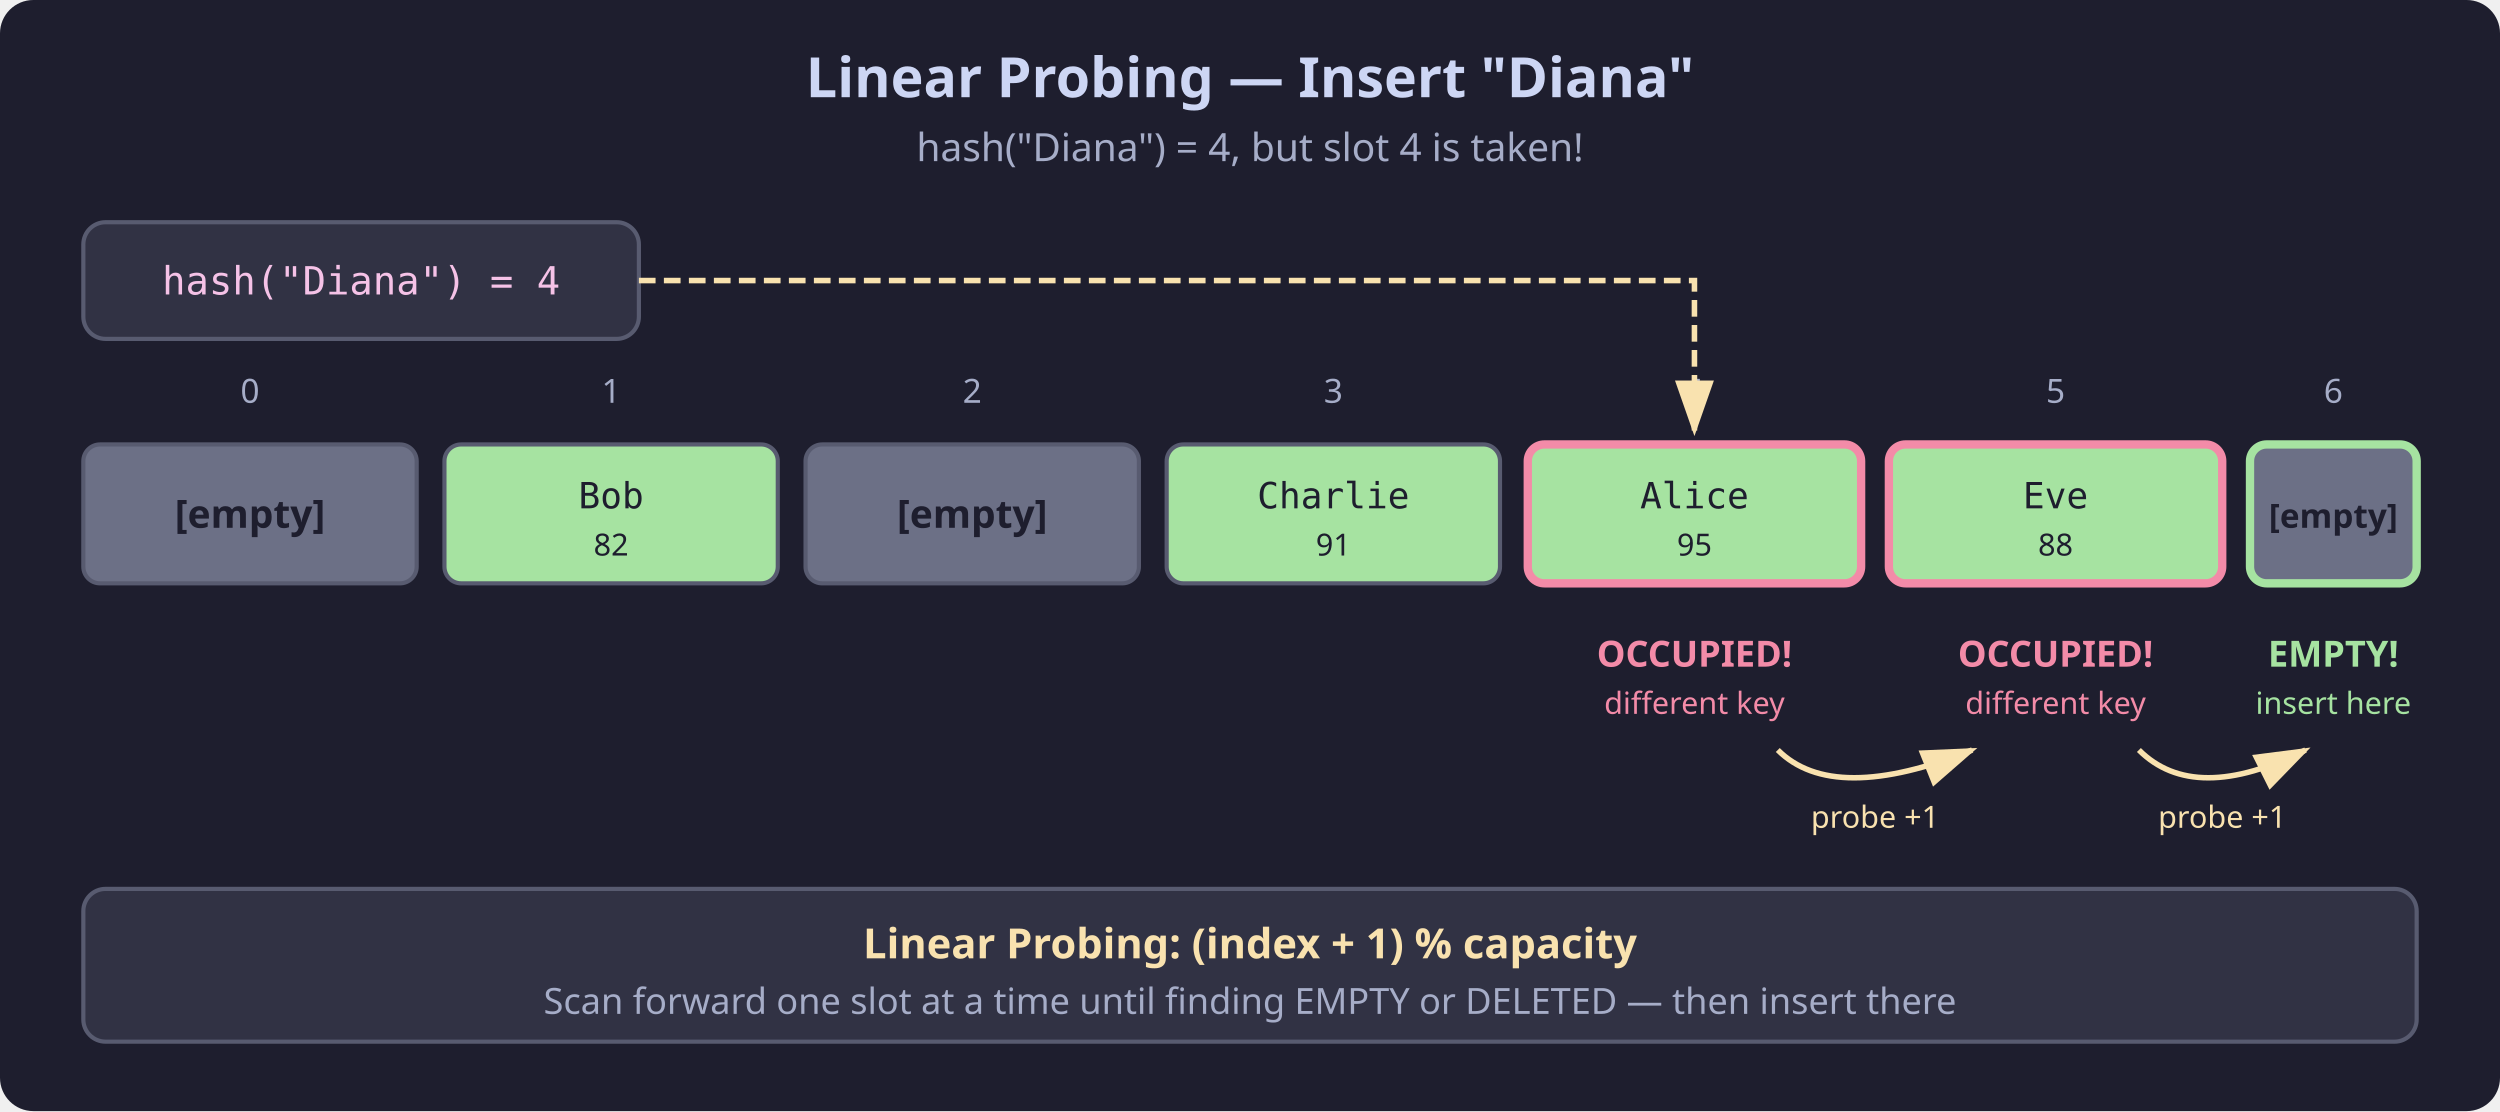
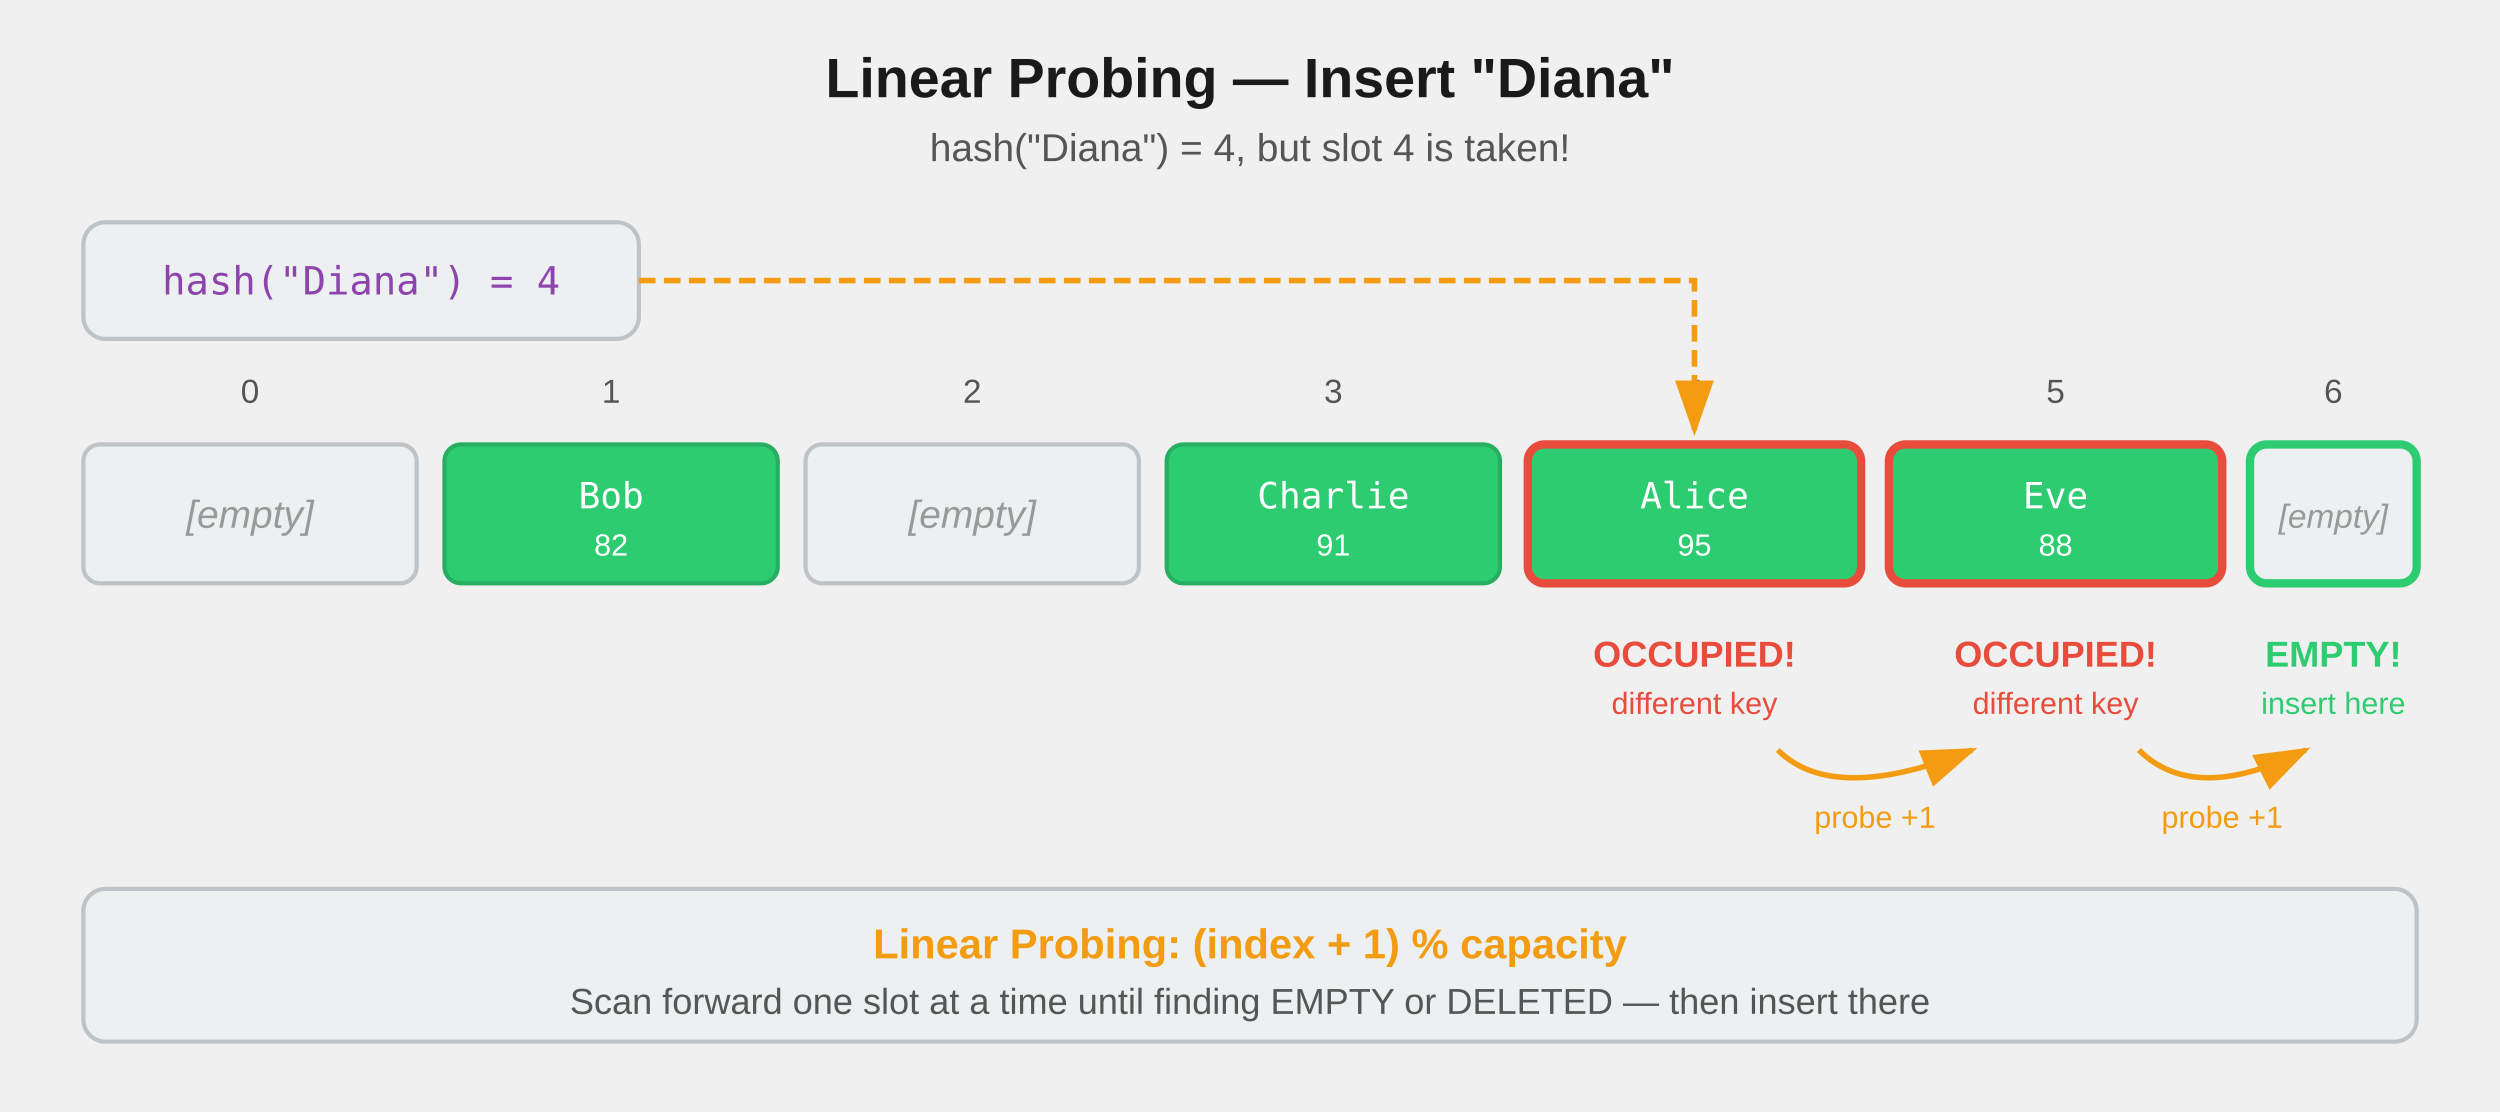
- <svg xmlns="http://www.w3.org/2000/svg" viewBox="0 0 900 400" font-family="sans-serif">
+ <svg xmlns="http://www.w3.org/2000/svg" viewBox="0 0 900 400" font-family="'Segoe UI', Arial, sans-serif">
  <defs>
    <marker id="arrowYellow" markerWidth="10" markerHeight="7" refX="9" refY="3.5" orient="auto">
-       <polygon points="0 0, 10 3.5, 0 7" fill="#f9e2af" />
+       <polygon points="0 0, 10 3.5, 0 7" fill="#f39c12" />
    </marker>
    <marker id="arrowGreen" markerWidth="10" markerHeight="7" refX="9" refY="3.5" orient="auto">
-       <polygon points="0 0, 10 3.5, 0 7" fill="#a6e3a1" />
+       <polygon points="0 0, 10 3.5, 0 7" fill="#2ecc71" />
    </marker>
  </defs>
-   <rect width="900" height="400" rx="12" fill="#1e1e2e" />
-   <text x="450" y="35" text-anchor="middle" fill="#cdd6f4" font-size="20" font-weight="bold">Linear Probing — Insert "Diana"</text>
-   <text x="450" y="58" text-anchor="middle" fill="#a6adc8" font-size="14">hash("Diana") = 4, but slot 4 is taken!</text>
-   <rect x="30" y="80" width="200" height="42" rx="8" fill="#313244" stroke="#585b70" stroke-width="1.5" />
-   <text x="130" y="106" text-anchor="middle" fill="#f5c2e7" font-size="14" font-family="monospace">hash("Diana") = 4</text>
-   <rect x="30" y="160" width="120" height="50" rx="6" fill="#6c7086" stroke="#585b70" stroke-width="1.5" />
-   <text x="90" y="190" text-anchor="middle" fill="#1e1e2e" font-size="14" font-weight="bold">[empty]</text>
-   <text x="90" y="145" text-anchor="middle" fill="#a6adc8" font-size="12">0</text>
-   <rect x="160" y="160" width="120" height="50" rx="6" fill="#a6e3a1" stroke="#585b70" stroke-width="1.5" />
-   <text x="220" y="183" text-anchor="middle" fill="#1e1e2e" font-size="13" font-family="monospace">Bob</text>
-   <text x="220" y="200" text-anchor="middle" fill="#1e1e2e" font-size="11">82</text>
-   <text x="220" y="145" text-anchor="middle" fill="#a6adc8" font-size="12">1</text>
-   <rect x="290" y="160" width="120" height="50" rx="6" fill="#6c7086" stroke="#585b70" stroke-width="1.5" />
-   <text x="350" y="190" text-anchor="middle" fill="#1e1e2e" font-size="14" font-weight="bold">[empty]</text>
-   <text x="350" y="145" text-anchor="middle" fill="#a6adc8" font-size="12">2</text>
-   <rect x="420" y="160" width="120" height="50" rx="6" fill="#a6e3a1" stroke="#585b70" stroke-width="1.5" />
-   <text x="480" y="183" text-anchor="middle" fill="#1e1e2e" font-size="13" font-family="monospace">Charlie</text>
-   <text x="480" y="200" text-anchor="middle" fill="#1e1e2e" font-size="11">91</text>
-   <text x="480" y="145" text-anchor="middle" fill="#a6adc8" font-size="12">3</text>
-   <rect x="550" y="160" width="120" height="50" rx="6" fill="#a6e3a1" stroke="#f38ba8" stroke-width="3" />
-   <text x="610" y="183" text-anchor="middle" fill="#1e1e2e" font-size="13" font-family="monospace">Alice</text>
-   <text x="610" y="200" text-anchor="middle" fill="#1e1e2e" font-size="11">95</text>
-   <text x="610" y="145" text-anchor="middle" fill="#a6adc8" font-size="12">4</text>
-   <rect x="680" y="160" width="120" height="50" rx="6" fill="#a6e3a1" stroke="#f38ba8" stroke-width="3" />
-   <text x="740" y="183" text-anchor="middle" fill="#1e1e2e" font-size="13" font-family="monospace">Eve</text>
-   <text x="740" y="200" text-anchor="middle" fill="#1e1e2e" font-size="11">88</text>
-   <text x="740" y="145" text-anchor="middle" fill="#a6adc8" font-size="12">5</text>
-   <rect x="810" y="160" width="60" height="50" rx="6" fill="#6c7086" stroke="#a6e3a1" stroke-width="3" />
-   <text x="840" y="190" text-anchor="middle" fill="#1e1e2e" font-size="12" font-weight="bold">[empty]</text>
-   <text x="840" y="145" text-anchor="middle" fill="#a6adc8" font-size="12">6</text>
-   <path d="M230,101 L610,101 L610,155" stroke="#f9e2af" stroke-width="2" fill="none" marker-end="url(#arrowYellow)" stroke-dasharray="6,3" />
-   <text x="610" y="240" text-anchor="middle" fill="#f38ba8" font-size="13" font-weight="bold">OCCUPIED!</text>
-   <text x="610" y="257" text-anchor="middle" fill="#f38ba8" font-size="11">different key</text>
-   <path d="M640,270 Q660,290 710,270" stroke="#f9e2af" stroke-width="2" fill="none" marker-end="url(#arrowYellow)" />
-   <text x="675" y="298" text-anchor="middle" fill="#f9e2af" font-size="11">probe +1</text>
-   <text x="740" y="240" text-anchor="middle" fill="#f38ba8" font-size="13" font-weight="bold">OCCUPIED!</text>
-   <text x="740" y="257" text-anchor="middle" fill="#f38ba8" font-size="11">different key</text>
-   <path d="M770,270 Q790,290 830,270" stroke="#f9e2af" stroke-width="2" fill="none" marker-end="url(#arrowYellow)" />
-   <text x="800" y="298" text-anchor="middle" fill="#f9e2af" font-size="11">probe +1</text>
-   <text x="840" y="240" text-anchor="middle" fill="#a6e3a1" font-size="13" font-weight="bold">EMPTY!</text>
-   <text x="840" y="257" text-anchor="middle" fill="#a6e3a1" font-size="11">insert here</text>
-   <rect x="30" y="320" width="840" height="55" rx="8" fill="#313244" stroke="#585b70" stroke-width="1.5" />
-   <text x="450" y="345" text-anchor="middle" fill="#f9e2af" font-size="15" font-weight="bold">Linear Probing: (index + 1) % capacity</text>
-   <text x="450" y="365" text-anchor="middle" fill="#a6adc8" font-size="13">Scan forward one slot at a time until finding EMPTY or DELETED — then insert there</text>
+   <text x="450" y="35" text-anchor="middle" fill="#1a1a1a" font-size="20" font-weight="bold">Linear Probing — Insert "Diana"</text>
+   <text x="450" y="58" text-anchor="middle" fill="#555" font-size="14">hash("Diana") = 4, but slot 4 is taken!</text>
+   <rect x="30" y="80" width="200" height="42" rx="8" fill="#ecf0f1" stroke="#bdc3c7" stroke-width="1.5" />
+   <text x="130" y="106" text-anchor="middle" fill="#8e44ad" font-size="14" font-family="'Consolas', monospace">hash("Diana") = 4</text>
+   <rect x="30" y="160" width="120" height="50" rx="6" fill="#ecf0f1" stroke="#bdc3c7" stroke-width="1.5" />
+   <text x="90" y="190" text-anchor="middle" fill="#999" font-size="14" font-style="italic">[empty]</text>
+   <text x="90" y="145" text-anchor="middle" fill="#555" font-size="12">0</text>
+   <rect x="160" y="160" width="120" height="50" rx="6" fill="#2ecc71" stroke="#27ae60" stroke-width="1.5" />
+   <text x="220" y="183" text-anchor="middle" fill="#fff" font-size="13" font-family="'Consolas', monospace">Bob</text>
+   <text x="220" y="200" text-anchor="middle" fill="#fff" font-size="11">82</text>
+   <text x="220" y="145" text-anchor="middle" fill="#555" font-size="12">1</text>
+   <rect x="290" y="160" width="120" height="50" rx="6" fill="#ecf0f1" stroke="#bdc3c7" stroke-width="1.5" />
+   <text x="350" y="190" text-anchor="middle" fill="#999" font-size="14" font-style="italic">[empty]</text>
+   <text x="350" y="145" text-anchor="middle" fill="#555" font-size="12">2</text>
+   <rect x="420" y="160" width="120" height="50" rx="6" fill="#2ecc71" stroke="#27ae60" stroke-width="1.5" />
+   <text x="480" y="183" text-anchor="middle" fill="#fff" font-size="13" font-family="'Consolas', monospace">Charlie</text>
+   <text x="480" y="200" text-anchor="middle" fill="#fff" font-size="11">91</text>
+   <text x="480" y="145" text-anchor="middle" fill="#555" font-size="12">3</text>
+   <rect x="550" y="160" width="120" height="50" rx="6" fill="#2ecc71" stroke="#e74c3c" stroke-width="3" />
+   <text x="610" y="183" text-anchor="middle" fill="#fff" font-size="13" font-family="'Consolas', monospace">Alice</text>
+   <text x="610" y="200" text-anchor="middle" fill="#fff" font-size="11">95</text>
+   <text x="610" y="145" text-anchor="middle" fill="#555" font-size="12">4</text>
+   <rect x="680" y="160" width="120" height="50" rx="6" fill="#2ecc71" stroke="#e74c3c" stroke-width="3" />
+   <text x="740" y="183" text-anchor="middle" fill="#fff" font-size="13" font-family="'Consolas', monospace">Eve</text>
+   <text x="740" y="200" text-anchor="middle" fill="#fff" font-size="11">88</text>
+   <text x="740" y="145" text-anchor="middle" fill="#555" font-size="12">5</text>
+   <rect x="810" y="160" width="60" height="50" rx="6" fill="#ecf0f1" stroke="#2ecc71" stroke-width="3" />
+   <text x="840" y="190" text-anchor="middle" fill="#999" font-size="12" font-style="italic">[empty]</text>
+   <text x="840" y="145" text-anchor="middle" fill="#555" font-size="12">6</text>
+   <path d="M230,101 L610,101 L610,155" stroke="#f39c12" stroke-width="2" fill="none" marker-end="url(#arrowYellow)" stroke-dasharray="6,3" />
+   <text x="610" y="240" text-anchor="middle" fill="#e74c3c" font-size="13" font-weight="bold">OCCUPIED!</text>
+   <text x="610" y="257" text-anchor="middle" fill="#e74c3c" font-size="11">different key</text>
+   <path d="M640,270 Q660,290 710,270" stroke="#f39c12" stroke-width="2" fill="none" marker-end="url(#arrowYellow)" />
+   <text x="675" y="298" text-anchor="middle" fill="#f39c12" font-size="11">probe +1</text>
+   <text x="740" y="240" text-anchor="middle" fill="#e74c3c" font-size="13" font-weight="bold">OCCUPIED!</text>
+   <text x="740" y="257" text-anchor="middle" fill="#e74c3c" font-size="11">different key</text>
+   <path d="M770,270 Q790,290 830,270" stroke="#f39c12" stroke-width="2" fill="none" marker-end="url(#arrowYellow)" />
+   <text x="800" y="298" text-anchor="middle" fill="#f39c12" font-size="11">probe +1</text>
+   <text x="840" y="240" text-anchor="middle" fill="#2ecc71" font-size="13" font-weight="bold">EMPTY!</text>
+   <text x="840" y="257" text-anchor="middle" fill="#2ecc71" font-size="11">insert here</text>
+   <rect x="30" y="320" width="840" height="55" rx="8" fill="#ecf0f1" stroke="#bdc3c7" stroke-width="1.5" />
+   <text x="450" y="345" text-anchor="middle" fill="#f39c12" font-size="15" font-weight="bold">Linear Probing: (index + 1) % capacity</text>
+   <text x="450" y="365" text-anchor="middle" fill="#555" font-size="13">Scan forward one slot at a time until finding EMPTY or DELETED — then insert there</text>
</svg>
